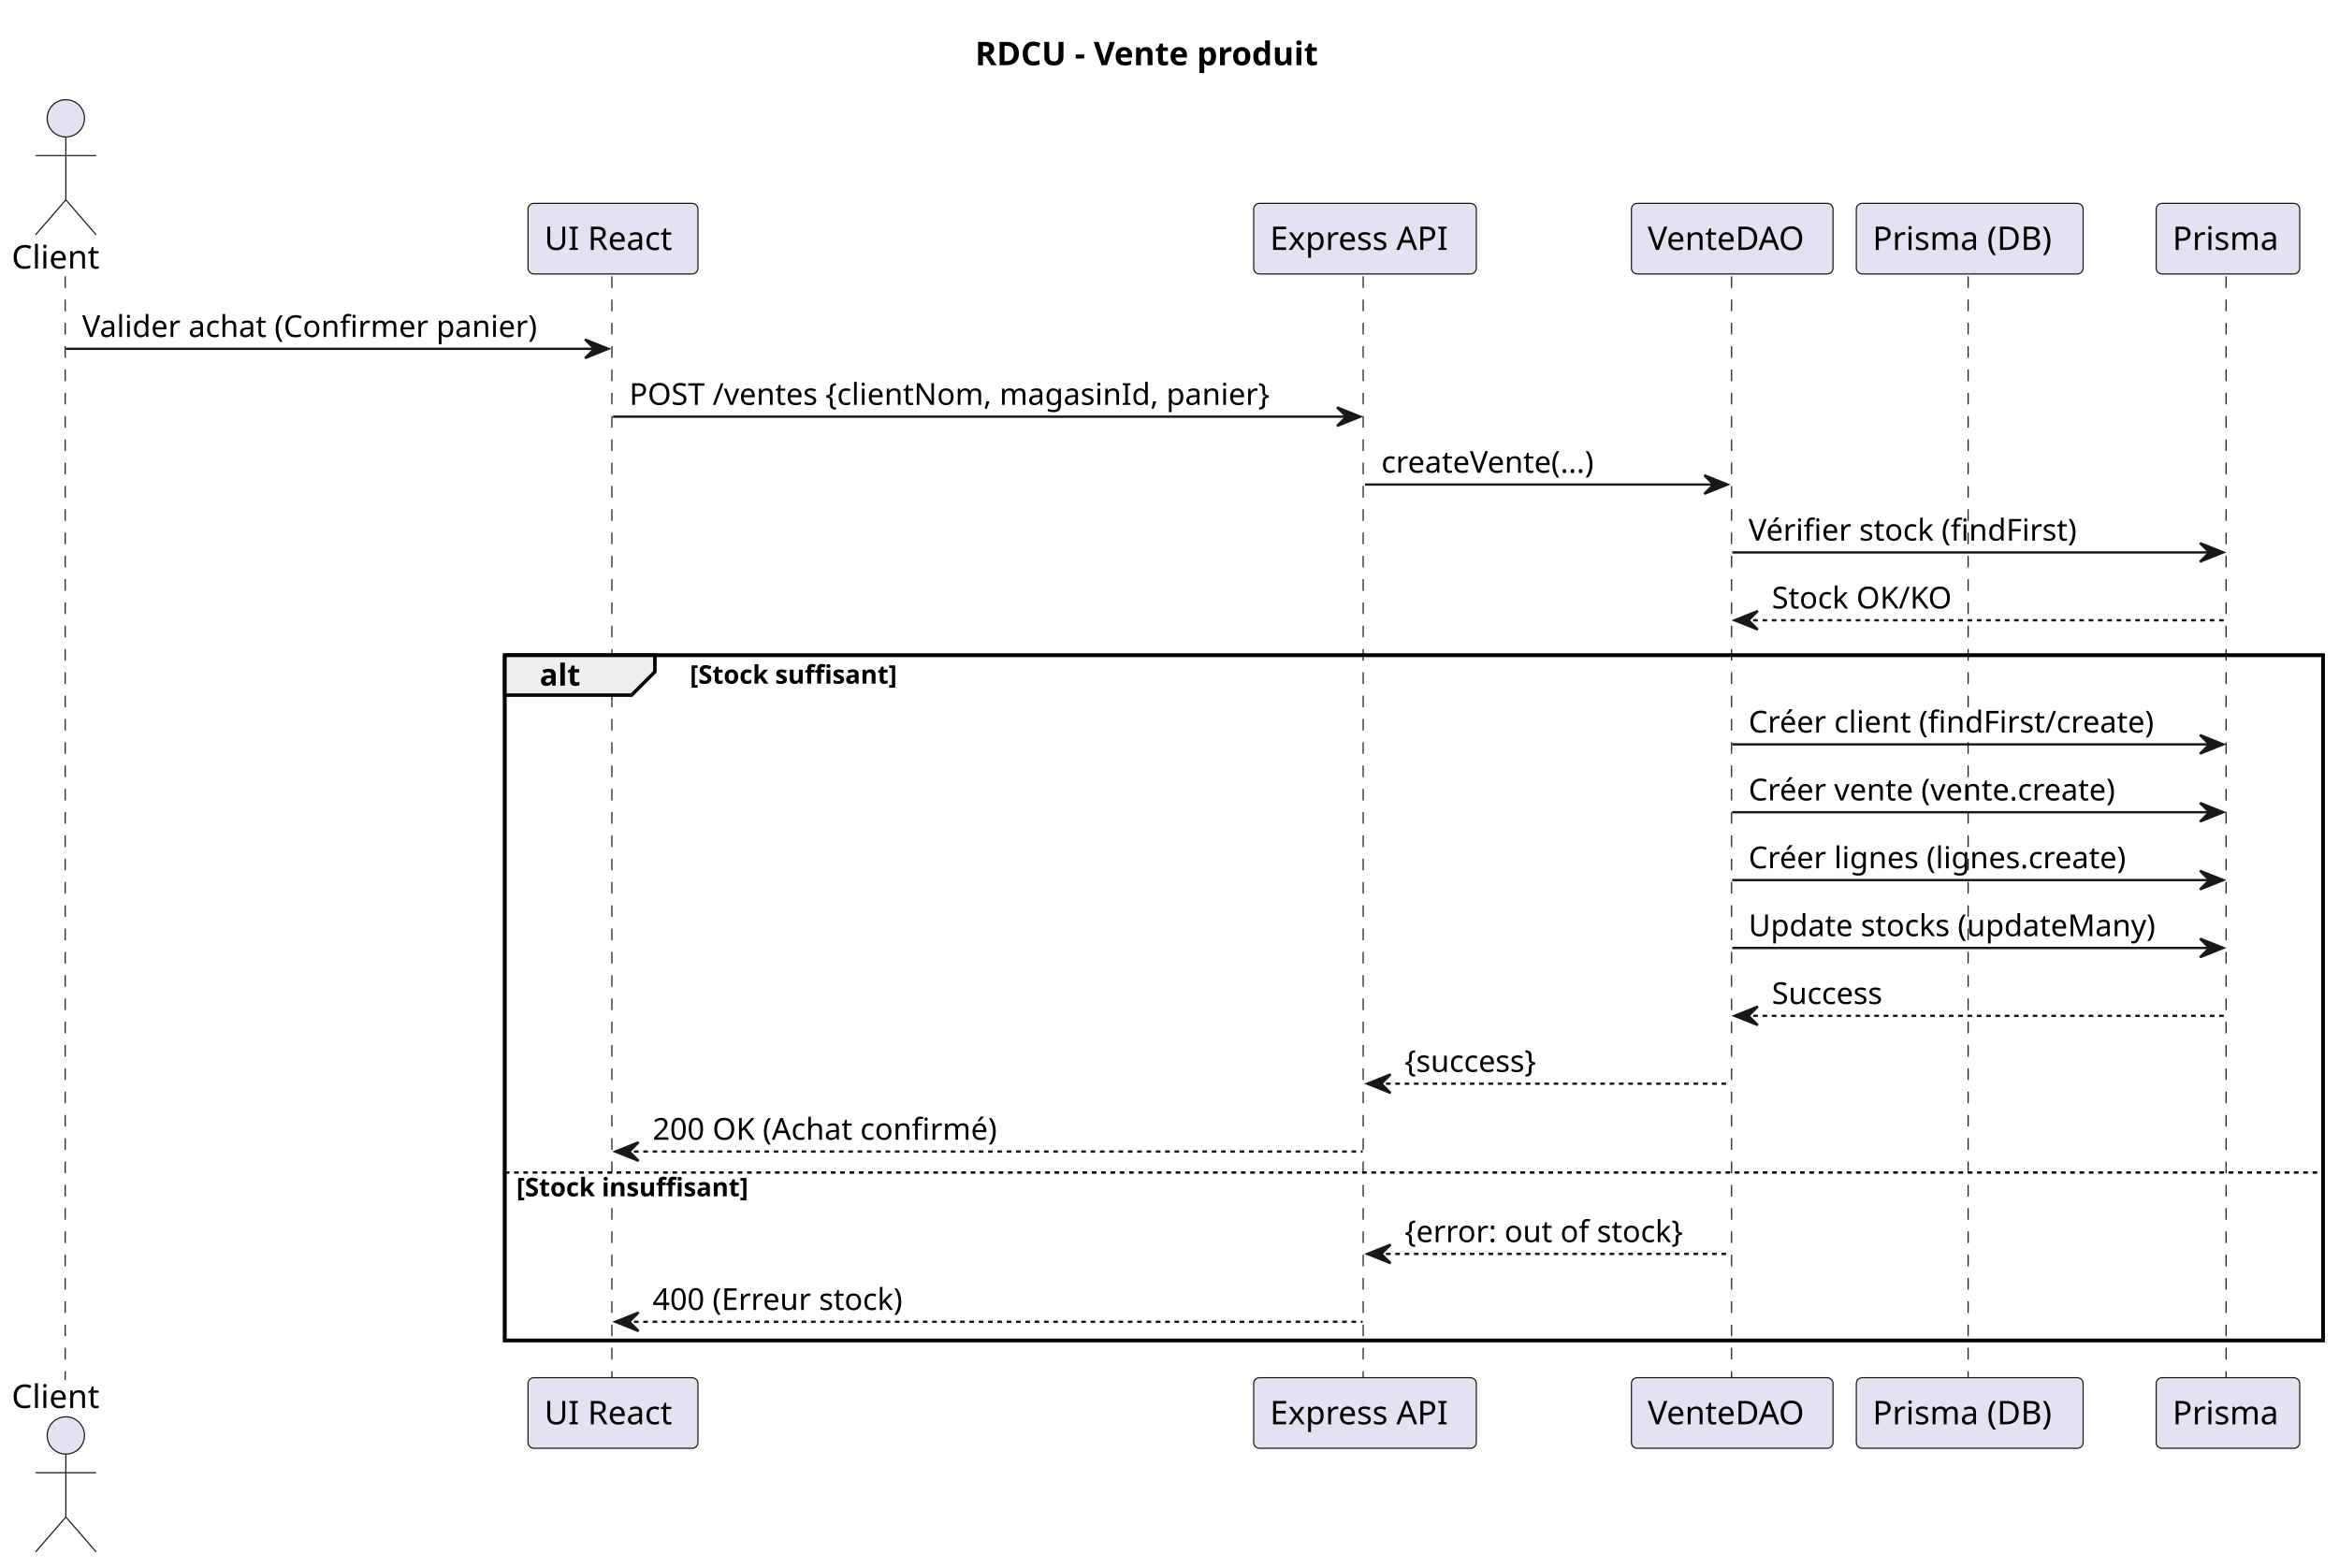
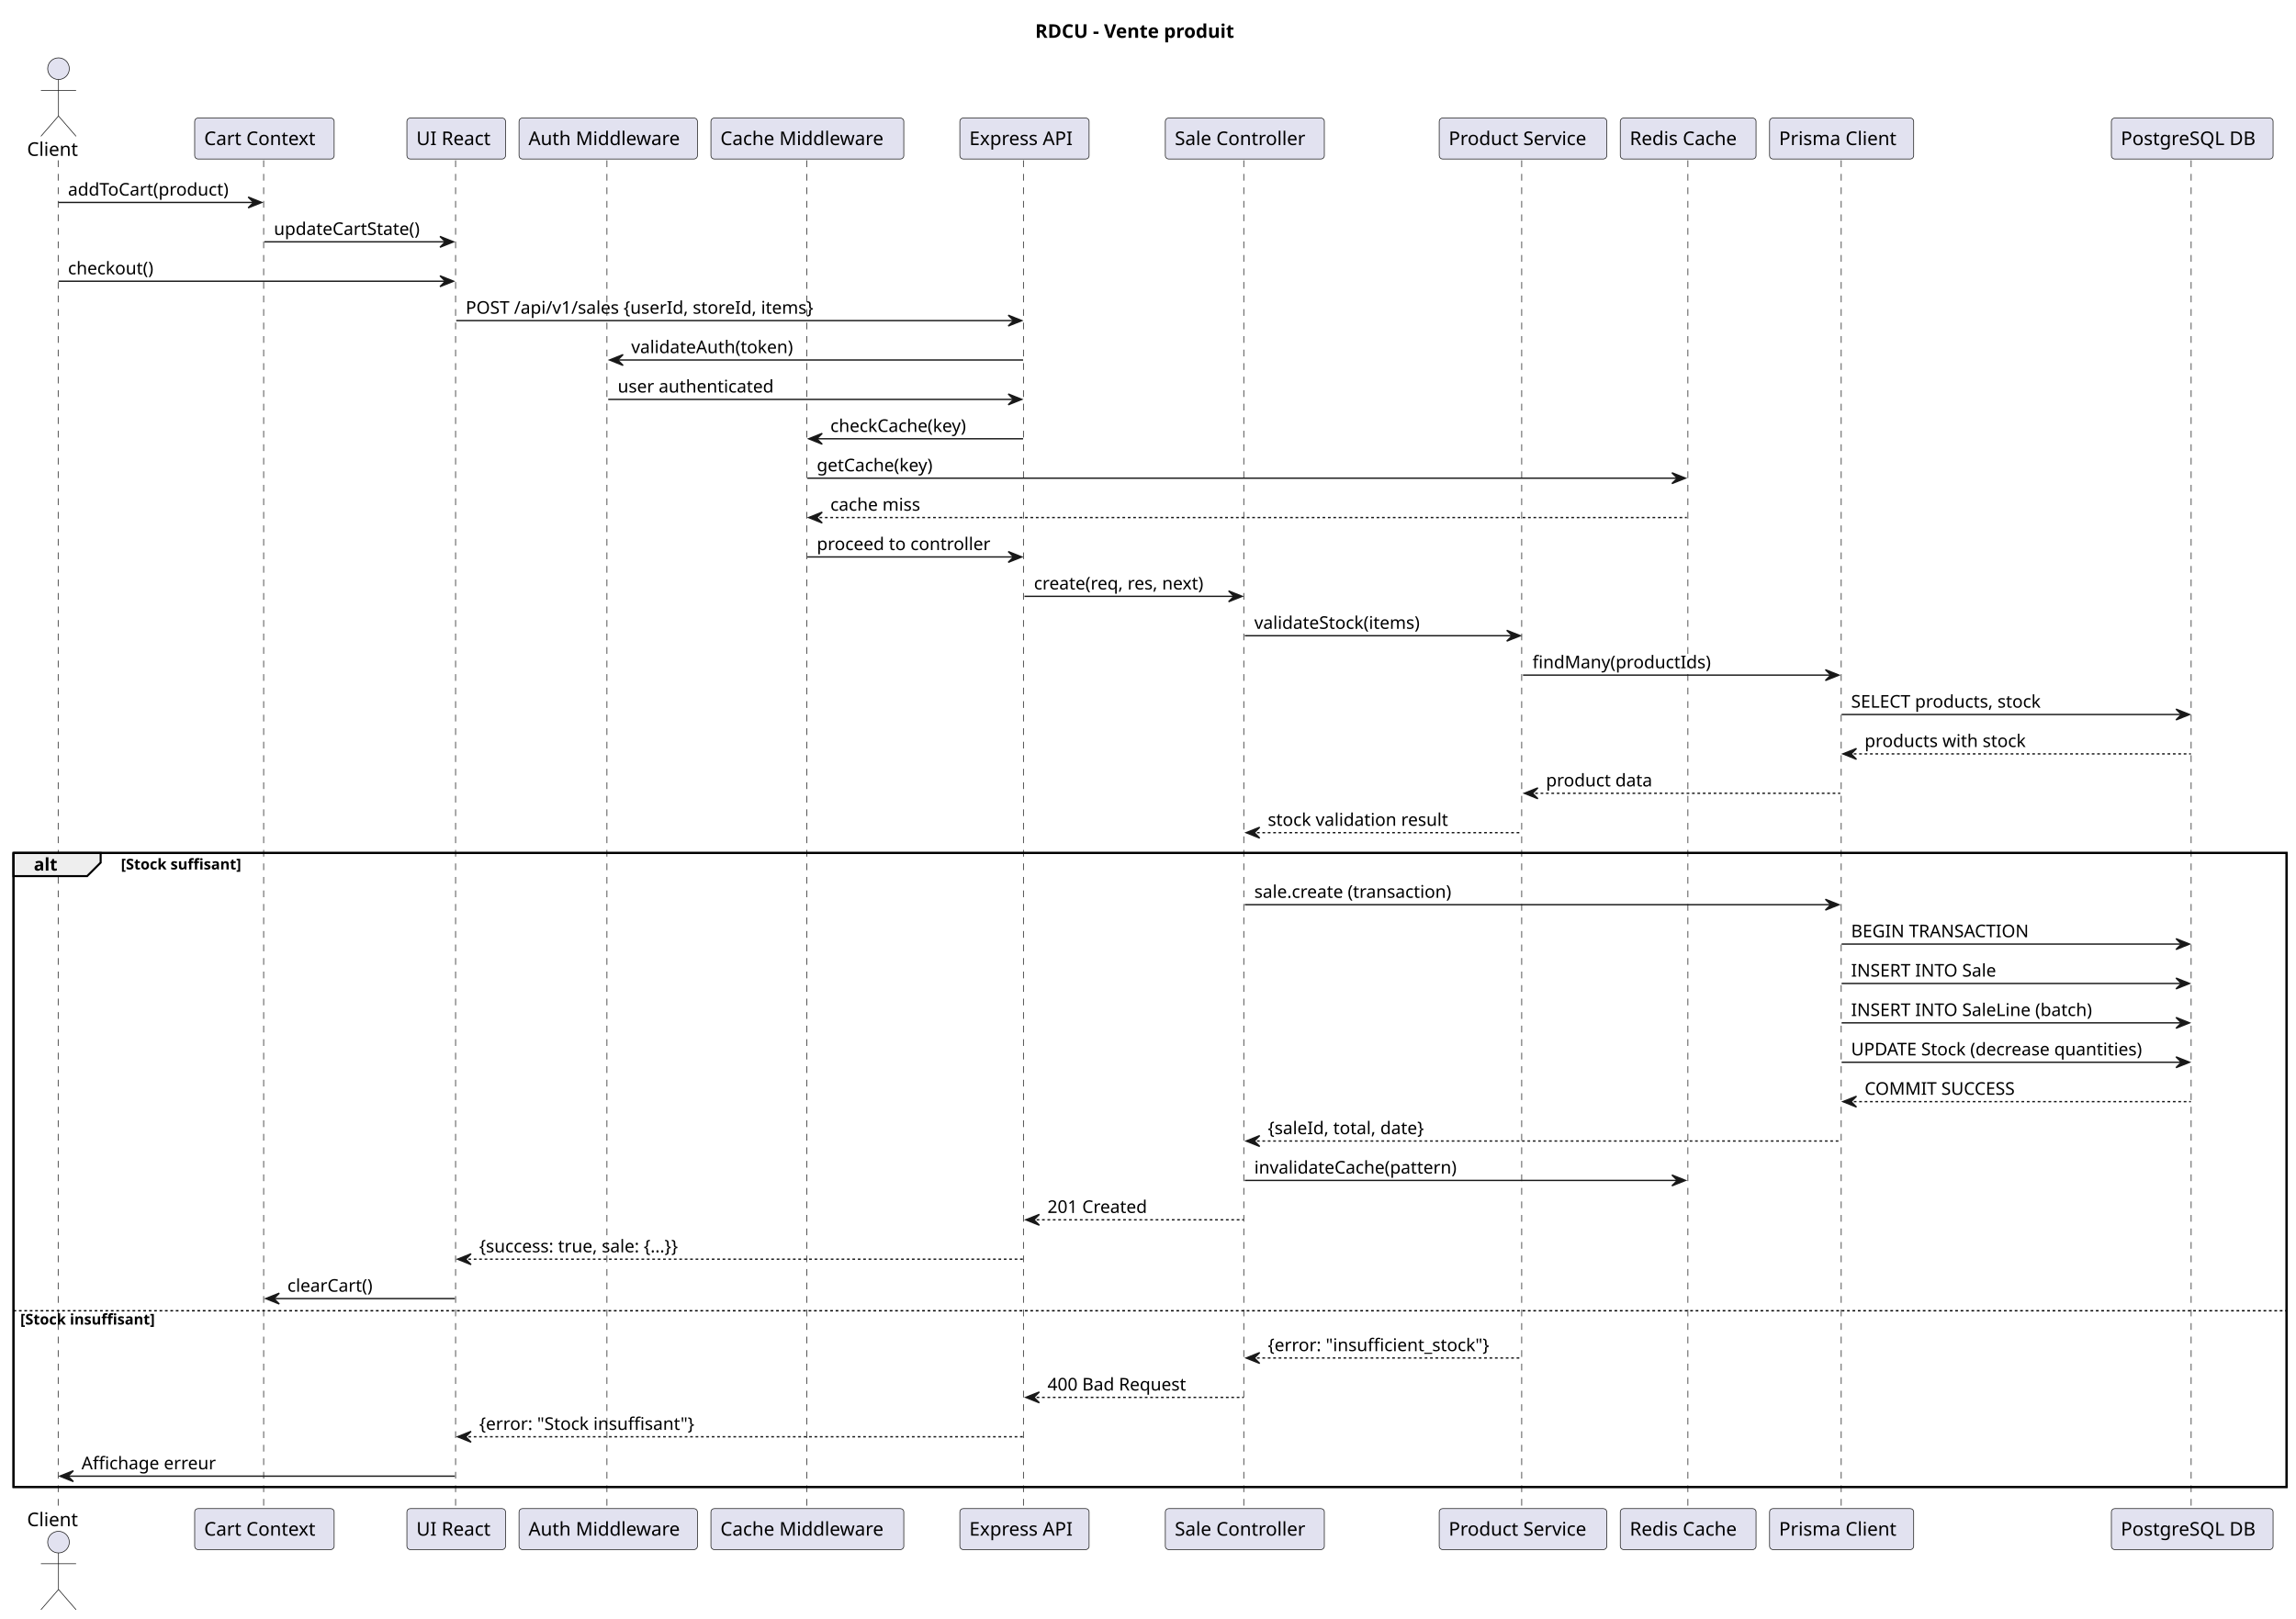
- <svg xmlns="http://www.w3.org/2000/svg" contentStyleType="text/css" data-diagram-type="SEQUENCE" height="673px" preserveAspectRatio="none" style="width:1004px;height:673px;background:#FFFFFF;" version="1.1" viewBox="0 0 1004 673" width="1004px" zoomAndPan="magnify">
+ <svg xmlns="http://www.w3.org/2000/svg" contentStyleType="text/css" data-diagram-type="SEQUENCE" height="1197px" preserveAspectRatio="none" style="width:1698px;height:1197px;background:#FFFFFF;" version="1.1" viewBox="0 0 1698 1197" width="1698px" zoomAndPan="magnify">
  <defs />
  <g>
-     <text fill="#000000" font-family="sans-serif" font-size="14" font-weight="bold" lengthAdjust="spacing" textLength="168.984" x="418.575" y="27.995">RDCU - Vente produit</text>
-     <rect fill="none" height="294.133" style="stroke:#000000;stroke-width:1.5;" width="780.479" x="216.655" y="281.258" />
-     <g>
-       <rect fill="#000000" fill-opacity="0" height="473.797" width="8" x="24.265" y="118.594" />
-       <line style="stroke:#181818;stroke-width:0.5;stroke-dasharray:5.0,5.0;" x1="28" x2="28" y1="118.594" y2="592.391" />
-     </g>
-     <g>
-       <rect fill="#000000" fill-opacity="0" height="473.797" width="8" x="259.122" y="118.594" />
-       <line style="stroke:#181818;stroke-width:0.5;stroke-dasharray:5.0,5.0;" x1="262.655" x2="262.655" y1="118.594" y2="592.391" />
-     </g>
-     <g>
-       <rect fill="#000000" fill-opacity="0" height="473.797" width="8" x="581.918" y="118.594" />
-       <line style="stroke:#181818;stroke-width:0.5;stroke-dasharray:5.0,5.0;" x1="585.132" x2="585.132" y1="118.594" y2="592.391" />
-     </g>
-     <g>
-       <rect fill="#000000" fill-opacity="0" height="473.797" width="8" x="739.543" y="118.594" />
-       <line style="stroke:#181818;stroke-width:0.5;stroke-dasharray:5.0,5.0;" x1="743.271" x2="743.271" y1="118.594" y2="592.391" />
-     </g>
-     <g>
-       <rect fill="#000000" fill-opacity="0" height="473.797" width="8" x="841.493" y="118.594" />
-       <line style="stroke:#181818;stroke-width:0.5;stroke-dasharray:5.0,5.0;" x1="844.814" x2="844.814" y1="118.594" y2="592.391" />
-     </g>
-     <g>
-       <rect fill="#000000" fill-opacity="0" height="473.797" width="8" x="952.335" y="118.594" />
-       <line style="stroke:#181818;stroke-width:0.5;stroke-dasharray:5.0,5.0;" x1="955.536" x2="955.536" y1="118.594" y2="592.391" />
+     <text fill="#000000" font-family="sans-serif" font-size="14" font-weight="bold" lengthAdjust="spacing" textLength="168.984" x="765.534" y="27.995">RDCU - Vente produit</text>
+     <rect fill="none" height="468.93" style="stroke:#000000;stroke-width:1.5;" width="1681.053" x="10" y="630.852" />
+     <g>
+       <rect fill="#000000" fill-opacity="0" height="998.188" width="8" x="39.265" y="118.594" />
+       <line style="stroke:#181818;stroke-width:0.5;stroke-dasharray:5.0,5.0;" x1="43" x2="43" y1="118.594" y2="1116.781" />
+     </g>
+     <g>
+       <rect fill="#000000" fill-opacity="0" height="998.188" width="8" x="191.545" y="118.594" />
+       <line style="stroke:#181818;stroke-width:0.5;stroke-dasharray:5.0,5.0;" x1="194.975" x2="194.975" y1="118.594" y2="1116.781" />
+     </g>
+     <g>
+       <rect fill="#000000" fill-opacity="0" height="998.188" width="8" x="333.389" y="118.594" />
+       <line style="stroke:#181818;stroke-width:0.5;stroke-dasharray:5.0,5.0;" x1="336.923" x2="336.923" y1="118.594" y2="1116.781" />
+     </g>
+     <g>
+       <rect fill="#000000" fill-opacity="0" height="998.188" width="8" x="445.809" y="118.594" />
+       <line style="stroke:#181818;stroke-width:0.5;stroke-dasharray:5.0,5.0;" x1="448.856" x2="448.856" y1="118.594" y2="1116.781" />
+     </g>
+     <g>
+       <rect fill="#000000" fill-opacity="0" height="998.188" width="8" x="593.078" y="118.594" />
+       <line style="stroke:#181818;stroke-width:0.5;stroke-dasharray:5.0,5.0;" x1="596.762" x2="596.762" y1="118.594" y2="1116.781" />
+     </g>
+     <g>
+       <rect fill="#000000" fill-opacity="0" height="998.188" width="8" x="753.641" y="118.594" />
+       <line style="stroke:#181818;stroke-width:0.5;stroke-dasharray:5.0,5.0;" x1="756.855" x2="756.855" y1="118.594" y2="1116.781" />
+     </g>
+     <g>
+       <rect fill="#000000" fill-opacity="0" height="998.188" width="8" x="916.604" y="118.594" />
+       <line style="stroke:#181818;stroke-width:0.5;stroke-dasharray:5.0,5.0;" x1="919.808" x2="919.808" y1="118.594" y2="1116.781" />
+     </g>
+     <g>
+       <rect fill="#000000" fill-opacity="0" height="998.188" width="8" x="1122.325" y="118.594" />
+       <line style="stroke:#181818;stroke-width:0.5;stroke-dasharray:5.0,5.0;" x1="1125.374" x2="1125.374" y1="118.594" y2="1116.781" />
+     </g>
+     <g>
+       <rect fill="#000000" fill-opacity="0" height="998.188" width="8" x="1244.475" y="118.594" />
+       <line style="stroke:#181818;stroke-width:0.5;stroke-dasharray:5.0,5.0;" x1="1248.275" x2="1248.275" y1="118.594" y2="1116.781" />
+     </g>
+     <g>
+       <rect fill="#000000" fill-opacity="0" height="998.188" width="8" x="1357.964" y="118.594" />
+       <line style="stroke:#181818;stroke-width:0.5;stroke-dasharray:5.0,5.0;" x1="1361.675" x2="1361.675" y1="118.594" y2="1116.781" />
+     </g>
+     <g>
+       <rect fill="#000000" fill-opacity="0" height="998.188" width="8" x="1617.259" y="118.594" />
+       <line style="stroke:#181818;stroke-width:0.5;stroke-dasharray:5.0,5.0;" x1="1620.465" x2="1620.465" y1="118.594" y2="1116.781" />
    </g>
    <g class="participant participant-head" data-participant="Client">
-       <text fill="#000000" font-family="sans-serif" font-size="14" lengthAdjust="spacing" textLength="40.53" x="5" y="115.292">Client</text>
-       <ellipse cx="28.265" cy="50.797" fill="#E2E2F0" rx="8" ry="8" style="stroke:#181818;stroke-width:0.5;" />
-       <path d="M28.265,58.797 L28.265,85.797 M15.265,66.797 L41.265,66.797 M28.265,85.797 L15.265,100.797 M28.265,85.797 L41.265,100.797" fill="none" style="stroke:#181818;stroke-width:0.5;" />
+       <text fill="#000000" font-family="sans-serif" font-size="14" lengthAdjust="spacing" textLength="40.53" x="20" y="115.292">Client</text>
+       <ellipse cx="43.265" cy="50.797" fill="#E2E2F0" rx="8" ry="8" style="stroke:#181818;stroke-width:0.5;" />
+       <path d="M43.265,58.797 L43.265,85.797 M30.265,66.797 L56.265,66.797 M43.265,85.797 L30.265,100.797 M43.265,85.797 L56.265,100.797" fill="none" style="stroke:#181818;stroke-width:0.5;" />
    </g>
    <g class="participant participant-tail" data-participant="Client">
-       <text fill="#000000" font-family="sans-serif" font-size="14" lengthAdjust="spacing" textLength="40.53" x="5" y="604.386">Client</text>
-       <ellipse cx="28.265" cy="616.188" fill="#E2E2F0" rx="8" ry="8" style="stroke:#181818;stroke-width:0.5;" />
-       <path d="M28.265,624.188 L28.265,651.188 M15.265,632.188 L41.265,632.188 M28.265,651.188 L15.265,666.188 M28.265,651.188 L41.265,666.188" fill="none" style="stroke:#181818;stroke-width:0.5;" />
+       <text fill="#000000" font-family="sans-serif" font-size="14" lengthAdjust="spacing" textLength="40.53" x="20" y="1128.776">Client</text>
+       <ellipse cx="43.265" cy="1140.578" fill="#E2E2F0" rx="8" ry="8" style="stroke:#181818;stroke-width:0.5;" />
+       <path d="M43.265,1148.578 L43.265,1175.578 M30.265,1156.578 L56.265,1156.578 M43.265,1175.578 L30.265,1190.578 M43.265,1175.578 L56.265,1190.578" fill="none" style="stroke:#181818;stroke-width:0.5;" />
+     </g>
+     <g class="participant participant-head" data-participant="CartCtx">
+       <rect fill="#E2E2F0" height="30.297" rx="2.5" ry="2.5" style="stroke:#181818;stroke-width:0.5;" width="103.141" x="143.975" y="87.297" />
+       <text fill="#000000" font-family="sans-serif" font-size="14" lengthAdjust="spacing" textLength="89.141" x="150.975" y="107.292">Cart Context</text>
+     </g>
+     <g class="participant participant-tail" data-participant="CartCtx">
+       <rect fill="#E2E2F0" height="30.297" rx="2.5" ry="2.5" style="stroke:#181818;stroke-width:0.5;" width="103.141" x="143.975" y="1115.781" />
+       <text fill="#000000" font-family="sans-serif" font-size="14" lengthAdjust="spacing" textLength="89.141" x="150.975" y="1135.776">Cart Context</text>
    </g>
    <g class="participant participant-head" data-participant="Frontend">
-       <rect fill="#E2E2F0" height="30.297" rx="2.5" ry="2.5" style="stroke:#181818;stroke-width:0.5;" width="72.933" x="226.655" y="87.297" />
-       <text fill="#000000" font-family="sans-serif" font-size="14" lengthAdjust="spacing" textLength="58.933" x="233.655" y="107.292">UI React</text>
+       <rect fill="#E2E2F0" height="30.297" rx="2.5" ry="2.5" style="stroke:#181818;stroke-width:0.5;" width="72.933" x="300.923" y="87.297" />
+       <text fill="#000000" font-family="sans-serif" font-size="14" lengthAdjust="spacing" textLength="58.933" x="307.923" y="107.292">UI React</text>
    </g>
    <g class="participant participant-tail" data-participant="Frontend">
-       <rect fill="#E2E2F0" height="30.297" rx="2.5" ry="2.5" style="stroke:#181818;stroke-width:0.5;" width="72.933" x="226.655" y="591.391" />
-       <text fill="#000000" font-family="sans-serif" font-size="14" lengthAdjust="spacing" textLength="58.933" x="233.655" y="611.386">UI React</text>
+       <rect fill="#E2E2F0" height="30.297" rx="2.5" ry="2.5" style="stroke:#181818;stroke-width:0.5;" width="72.933" x="300.923" y="1115.781" />
+       <text fill="#000000" font-family="sans-serif" font-size="14" lengthAdjust="spacing" textLength="58.933" x="307.923" y="1135.776">UI React</text>
+     </g>
+     <g class="participant participant-head" data-participant="Auth">
+       <rect fill="#E2E2F0" height="30.297" rx="2.5" ry="2.5" style="stroke:#181818;stroke-width:0.5;" width="131.906" x="383.856" y="87.297" />
+       <text fill="#000000" font-family="sans-serif" font-size="14" lengthAdjust="spacing" textLength="117.906" x="390.856" y="107.292">Auth Middleware</text>
+     </g>
+     <g class="participant participant-tail" data-participant="Auth">
+       <rect fill="#E2E2F0" height="30.297" rx="2.5" ry="2.5" style="stroke:#181818;stroke-width:0.5;" width="131.906" x="383.856" y="1115.781" />
+       <text fill="#000000" font-family="sans-serif" font-size="14" lengthAdjust="spacing" textLength="117.906" x="390.856" y="1135.776">Auth Middleware</text>
+     </g>
+     <g class="participant participant-head" data-participant="Cache">
+       <rect fill="#E2E2F0" height="30.297" rx="2.5" ry="2.5" style="stroke:#181818;stroke-width:0.5;" width="142.632" x="525.762" y="87.297" />
+       <text fill="#000000" font-family="sans-serif" font-size="14" lengthAdjust="spacing" textLength="128.632" x="532.762" y="107.292">Cache Middleware</text>
+     </g>
+     <g class="participant participant-tail" data-participant="Cache">
+       <rect fill="#E2E2F0" height="30.297" rx="2.5" ry="2.5" style="stroke:#181818;stroke-width:0.5;" width="142.632" x="525.762" y="1115.781" />
+       <text fill="#000000" font-family="sans-serif" font-size="14" lengthAdjust="spacing" textLength="128.632" x="532.762" y="1135.776">Cache Middleware</text>
    </g>
    <g class="participant participant-head" data-participant="Backend">
-       <rect fill="#E2E2F0" height="30.297" rx="2.5" ry="2.5" style="stroke:#181818;stroke-width:0.5;" width="95.573" x="538.132" y="87.297" />
-       <text fill="#000000" font-family="sans-serif" font-size="14" lengthAdjust="spacing" textLength="81.573" x="545.132" y="107.292">Express API</text>
+       <rect fill="#E2E2F0" height="30.297" rx="2.5" ry="2.5" style="stroke:#181818;stroke-width:0.5;" width="95.573" x="709.855" y="87.297" />
+       <text fill="#000000" font-family="sans-serif" font-size="14" lengthAdjust="spacing" textLength="81.573" x="716.855" y="107.292">Express API</text>
    </g>
    <g class="participant participant-tail" data-participant="Backend">
-       <rect fill="#E2E2F0" height="30.297" rx="2.5" ry="2.5" style="stroke:#181818;stroke-width:0.5;" width="95.573" x="538.132" y="591.391" />
-       <text fill="#000000" font-family="sans-serif" font-size="14" lengthAdjust="spacing" textLength="81.573" x="545.132" y="611.386">Express API</text>
-     </g>
-     <g class="participant participant-head" data-participant="VenteDAO">
-       <rect fill="#E2E2F0" height="30.297" rx="2.5" ry="2.5" style="stroke:#181818;stroke-width:0.5;" width="86.543" x="700.271" y="87.297" />
-       <text fill="#000000" font-family="sans-serif" font-size="14" lengthAdjust="spacing" textLength="72.543" x="707.271" y="107.292">VenteDAO</text>
-     </g>
-     <g class="participant participant-tail" data-participant="VenteDAO">
-       <rect fill="#E2E2F0" height="30.297" rx="2.5" ry="2.5" style="stroke:#181818;stroke-width:0.5;" width="86.543" x="700.271" y="591.391" />
-       <text fill="#000000" font-family="sans-serif" font-size="14" lengthAdjust="spacing" textLength="72.543" x="707.271" y="611.386">VenteDAO</text>
-     </g>
-     <g class="participant participant-head" data-participant="Prisma (DB)">
-       <rect fill="#E2E2F0" height="30.297" rx="2.5" ry="2.5" style="stroke:#181818;stroke-width:0.5;" width="97.357" x="796.814" y="87.297" />
-       <text fill="#000000" font-family="sans-serif" font-size="14" lengthAdjust="spacing" textLength="83.357" x="803.814" y="107.292">Prisma (DB)</text>
-     </g>
-     <g class="participant participant-tail" data-participant="Prisma (DB)">
-       <rect fill="#E2E2F0" height="30.297" rx="2.5" ry="2.5" style="stroke:#181818;stroke-width:0.5;" width="97.357" x="796.814" y="591.391" />
-       <text fill="#000000" font-family="sans-serif" font-size="14" lengthAdjust="spacing" textLength="83.357" x="803.814" y="611.386">Prisma (DB)</text>
+       <rect fill="#E2E2F0" height="30.297" rx="2.5" ry="2.5" style="stroke:#181818;stroke-width:0.5;" width="95.573" x="709.855" y="1115.781" />
+       <text fill="#000000" font-family="sans-serif" font-size="14" lengthAdjust="spacing" textLength="81.573" x="716.855" y="1135.776">Express API</text>
+     </g>
+     <g class="participant participant-head" data-participant="Controller">
+       <rect fill="#E2E2F0" height="30.297" rx="2.5" ry="2.5" style="stroke:#181818;stroke-width:0.5;" width="117.592" x="861.808" y="87.297" />
+       <text fill="#000000" font-family="sans-serif" font-size="14" lengthAdjust="spacing" textLength="103.592" x="868.808" y="107.292">Sale Controller</text>
+     </g>
+     <g class="participant participant-tail" data-participant="Controller">
+       <rect fill="#E2E2F0" height="30.297" rx="2.5" ry="2.5" style="stroke:#181818;stroke-width:0.5;" width="117.592" x="861.808" y="1115.781" />
+       <text fill="#000000" font-family="sans-serif" font-size="14" lengthAdjust="spacing" textLength="103.592" x="868.808" y="1135.776">Sale Controller</text>
+     </g>
+     <g class="participant participant-head" data-participant="ProductSvc">
+       <rect fill="#E2E2F0" height="30.297" rx="2.5" ry="2.5" style="stroke:#181818;stroke-width:0.5;" width="123.901" x="1064.374" y="87.297" />
+       <text fill="#000000" font-family="sans-serif" font-size="14" lengthAdjust="spacing" textLength="109.901" x="1071.374" y="107.292">Product Service</text>
+     </g>
+     <g class="participant participant-tail" data-participant="ProductSvc">
+       <rect fill="#E2E2F0" height="30.297" rx="2.5" ry="2.5" style="stroke:#181818;stroke-width:0.5;" width="123.901" x="1064.374" y="1115.781" />
+       <text fill="#000000" font-family="sans-serif" font-size="14" lengthAdjust="spacing" textLength="109.901" x="1071.374" y="1135.776">Product Service</text>
+     </g>
+     <g class="participant participant-head" data-participant="Redis">
+       <rect fill="#E2E2F0" height="30.297" rx="2.5" ry="2.5" style="stroke:#181818;stroke-width:0.5;" width="100.399" x="1198.275" y="87.297" />
+       <text fill="#000000" font-family="sans-serif" font-size="14" lengthAdjust="spacing" textLength="86.399" x="1205.275" y="107.292">Redis Cache</text>
+     </g>
+     <g class="participant participant-tail" data-participant="Redis">
+       <rect fill="#E2E2F0" height="30.297" rx="2.5" ry="2.5" style="stroke:#181818;stroke-width:0.5;" width="100.399" x="1198.275" y="1115.781" />
+       <text fill="#000000" font-family="sans-serif" font-size="14" lengthAdjust="spacing" textLength="86.399" x="1205.275" y="1135.776">Redis Cache</text>
    </g>
    <g class="participant participant-head" data-participant="Prisma">
-       <rect fill="#E2E2F0" height="30.297" rx="2.5" ry="2.5" style="stroke:#181818;stroke-width:0.5;" width="61.599" x="925.536" y="87.297" />
-       <text fill="#000000" font-family="sans-serif" font-size="14" lengthAdjust="spacing" textLength="47.599" x="932.536" y="107.292">Prisma</text>
+       <rect fill="#E2E2F0" height="30.297" rx="2.5" ry="2.5" style="stroke:#181818;stroke-width:0.5;" width="106.579" x="1308.675" y="87.297" />
+       <text fill="#000000" font-family="sans-serif" font-size="14" lengthAdjust="spacing" textLength="92.579" x="1315.675" y="107.292">Prisma Client</text>
    </g>
    <g class="participant participant-tail" data-participant="Prisma">
-       <rect fill="#E2E2F0" height="30.297" rx="2.5" ry="2.5" style="stroke:#181818;stroke-width:0.5;" width="61.599" x="925.536" y="591.391" />
-       <text fill="#000000" font-family="sans-serif" font-size="14" lengthAdjust="spacing" textLength="47.599" x="932.536" y="611.386">Prisma</text>
+       <rect fill="#E2E2F0" height="30.297" rx="2.5" ry="2.5" style="stroke:#181818;stroke-width:0.5;" width="106.579" x="1308.675" y="1115.781" />
+       <text fill="#000000" font-family="sans-serif" font-size="14" lengthAdjust="spacing" textLength="92.579" x="1315.675" y="1135.776">Prisma Client</text>
+     </g>
+     <g class="participant participant-head" data-participant="DB">
+       <rect fill="#E2E2F0" height="30.297" rx="2.5" ry="2.5" style="stroke:#181818;stroke-width:0.5;" width="119.588" x="1561.465" y="87.297" />
+       <text fill="#000000" font-family="sans-serif" font-size="14" lengthAdjust="spacing" textLength="105.588" x="1568.465" y="107.292">PostgreSQL DB</text>
+     </g>
+     <g class="participant participant-tail" data-participant="DB">
+       <rect fill="#E2E2F0" height="30.297" rx="2.5" ry="2.5" style="stroke:#181818;stroke-width:0.5;" width="119.588" x="1561.465" y="1115.781" />
+       <text fill="#000000" font-family="sans-serif" font-size="14" lengthAdjust="spacing" textLength="105.588" x="1568.465" y="1135.776">PostgreSQL DB</text>
+     </g>
+     <g class="message" data-participant-1="Client" data-participant-2="CartCtx">
+       <polygon fill="#181818" points="183.545,145.727,193.545,149.727,183.545,153.727,187.545,149.727" style="stroke:#181818;stroke-width:1;" />
+       <line style="stroke:#181818;stroke-width:1;" x1="43.265" x2="189.545" y1="149.727" y2="149.727" />
+       <text fill="#000000" font-family="sans-serif" font-size="13" lengthAdjust="spacing" textLength="128.28" x="50.265" y="144.661">addToCart(product)</text>
+     </g>
+     <g class="message" data-participant-1="CartCtx" data-participant-2="Frontend">
+       <polygon fill="#181818" points="325.389,174.859,335.389,178.859,325.389,182.859,329.389,178.859" style="stroke:#181818;stroke-width:1;" />
+       <line style="stroke:#181818;stroke-width:1;" x1="195.545" x2="331.389" y1="178.859" y2="178.859" />
+       <text fill="#000000" font-family="sans-serif" font-size="13" lengthAdjust="spacing" textLength="117.844" x="202.545" y="173.793">updateCartState()</text>
    </g>
    <g class="message" data-participant-1="Client" data-participant-2="Frontend">
-       <polygon fill="#181818" points="251.122,145.727,261.122,149.727,251.122,153.727,255.122,149.727" style="stroke:#181818;stroke-width:1;" />
-       <line style="stroke:#181818;stroke-width:1;" x1="28.265" x2="257.122" y1="149.727" y2="149.727" />
-       <text fill="#000000" font-family="sans-serif" font-size="13" lengthAdjust="spacing" textLength="210.856" x="35.265" y="144.661">Valider achat (Confirmer panier)</text>
+       <polygon fill="#181818" points="325.389,203.992,335.389,207.992,325.389,211.992,329.389,207.992" style="stroke:#181818;stroke-width:1;" />
+       <line style="stroke:#181818;stroke-width:1;" x1="43.265" x2="331.389" y1="207.992" y2="207.992" />
+       <text fill="#000000" font-family="sans-serif" font-size="13" lengthAdjust="spacing" textLength="69.494" x="50.265" y="202.926">checkout()</text>
    </g>
    <g class="message" data-participant-1="Frontend" data-participant-2="Backend">
-       <polygon fill="#181818" points="573.918,174.859,583.918,178.859,573.918,182.859,577.918,178.859" style="stroke:#181818;stroke-width:1;" />
-       <line style="stroke:#181818;stroke-width:1;" x1="263.122" x2="579.918" y1="178.859" y2="178.859" />
-       <text fill="#000000" font-family="sans-serif" font-size="13" lengthAdjust="spacing" textLength="298.797" x="270.122" y="173.793">POST /ventes {clientNom, magasinId, panier}</text>
-     </g>
-     <g class="message" data-participant-1="Backend" data-participant-2="VenteDAO">
-       <polygon fill="#181818" points="731.543,203.992,741.543,207.992,731.543,211.992,735.543,207.992" style="stroke:#181818;stroke-width:1;" />
-       <line style="stroke:#181818;stroke-width:1;" x1="585.918" x2="737.543" y1="207.992" y2="207.992" />
-       <text fill="#000000" font-family="sans-serif" font-size="13" lengthAdjust="spacing" textLength="102.318" x="592.918" y="202.926">createVente(...)</text>
-     </g>
-     <g class="message" data-participant-1="VenteDAO" data-participant-2="Prisma">
-       <polygon fill="#181818" points="944.335,233.125,954.335,237.125,944.335,241.125,948.335,237.125" style="stroke:#181818;stroke-width:1;" />
-       <line style="stroke:#181818;stroke-width:1;" x1="743.543" x2="950.335" y1="237.125" y2="237.125" />
-       <text fill="#000000" font-family="sans-serif" font-size="13" lengthAdjust="spacing" textLength="153.27" x="750.543" y="232.059">Vérifier stock (findFirst)</text>
-     </g>
-     <g class="message" data-participant-1="Prisma" data-participant-2="VenteDAO">
-       <polygon fill="#181818" points="754.543,262.258,744.543,266.258,754.543,270.258,750.543,266.258" style="stroke:#181818;stroke-width:1;" />
-       <line style="stroke:#181818;stroke-width:1;stroke-dasharray:2.0,2.0;" x1="748.543" x2="955.335" y1="266.258" y2="266.258" />
-       <text fill="#000000" font-family="sans-serif" font-size="13" lengthAdjust="spacing" textLength="82.005" x="760.543" y="261.192">Stock OK/KO</text>
-     </g>
-     <path d="M216.655,281.258 L281.098,281.258 L281.098,288.391 L271.098,298.391 L216.655,298.391 L216.655,281.258" fill="#EEEEEE" style="stroke:#000000;stroke-width:1.5;" />
-     <rect fill="none" height="294.133" style="stroke:#000000;stroke-width:1.5;" width="780.479" x="216.655" y="281.258" />
-     <text fill="#000000" font-family="sans-serif" font-size="13" font-weight="bold" lengthAdjust="spacing" textLength="19.443" x="231.655" y="294.325">alt</text>
-     <text fill="#000000" font-family="sans-serif" font-size="11" font-weight="bold" lengthAdjust="spacing" textLength="103.238" x="296.098" y="293.468">[Stock suffisant]</text>
-     <g class="message" data-participant-1="VenteDAO" data-participant-2="Prisma">
-       <polygon fill="#181818" points="944.335,315.523,954.335,319.523,944.335,323.523,948.335,319.523" style="stroke:#181818;stroke-width:1;" />
-       <line style="stroke:#181818;stroke-width:1;" x1="743.543" x2="950.335" y1="319.523" y2="319.523" />
-       <text fill="#000000" font-family="sans-serif" font-size="13" lengthAdjust="spacing" textLength="188.792" x="750.543" y="314.457">Créer client (findFirst/create)</text>
-     </g>
-     <g class="message" data-participant-1="VenteDAO" data-participant-2="Prisma">
-       <polygon fill="#181818" points="944.335,344.656,954.335,348.656,944.335,352.656,948.335,348.656" style="stroke:#181818;stroke-width:1;" />
-       <line style="stroke:#181818;stroke-width:1;" x1="743.543" x2="950.335" y1="348.656" y2="348.656" />
-       <text fill="#000000" font-family="sans-serif" font-size="13" lengthAdjust="spacing" textLength="173.907" x="750.543" y="343.59">Créer vente (vente.create)</text>
-     </g>
-     <g class="message" data-participant-1="VenteDAO" data-participant-2="Prisma">
-       <polygon fill="#181818" points="944.335,373.789,954.335,377.789,944.335,381.789,948.335,377.789" style="stroke:#181818;stroke-width:1;" />
-       <line style="stroke:#181818;stroke-width:1;" x1="743.543" x2="950.335" y1="377.789" y2="377.789" />
-       <text fill="#000000" font-family="sans-serif" font-size="13" lengthAdjust="spacing" textLength="176.827" x="750.543" y="372.723">Créer lignes (lignes.create)</text>
-     </g>
-     <g class="message" data-participant-1="VenteDAO" data-participant-2="Prisma">
-       <polygon fill="#181818" points="944.335,402.922,954.335,406.922,944.335,410.922,948.335,406.922" style="stroke:#181818;stroke-width:1;" />
-       <line style="stroke:#181818;stroke-width:1;" x1="743.543" x2="950.335" y1="406.922" y2="406.922" />
-       <text fill="#000000" font-family="sans-serif" font-size="13" lengthAdjust="spacing" textLength="187.681" x="750.543" y="401.856">Update stocks (updateMany)</text>
-     </g>
-     <g class="message" data-participant-1="Prisma" data-participant-2="VenteDAO">
-       <polygon fill="#181818" points="754.543,432.055,744.543,436.055,754.543,440.055,750.543,436.055" style="stroke:#181818;stroke-width:1;" />
-       <line style="stroke:#181818;stroke-width:1;stroke-dasharray:2.0,2.0;" x1="748.543" x2="955.335" y1="436.055" y2="436.055" />
-       <text fill="#000000" font-family="sans-serif" font-size="13" lengthAdjust="spacing" textLength="52.33" x="760.543" y="430.989">Success</text>
-     </g>
-     <g class="message" data-participant-1="VenteDAO" data-participant-2="Backend">
-       <polygon fill="#181818" points="596.918,461.188,586.918,465.188,596.918,469.188,592.918,465.188" style="stroke:#181818;stroke-width:1;" />
-       <line style="stroke:#181818;stroke-width:1;stroke-dasharray:2.0,2.0;" x1="590.918" x2="742.543" y1="465.188" y2="465.188" />
-       <text fill="#000000" font-family="sans-serif" font-size="13" lengthAdjust="spacing" textLength="67.393" x="602.918" y="460.122">{success}</text>
+       <polygon fill="#181818" points="745.641,233.125,755.641,237.125,745.641,241.125,749.641,237.125" style="stroke:#181818;stroke-width:1;" />
+       <line style="stroke:#181818;stroke-width:1;" x1="337.389" x2="751.641" y1="237.125" y2="237.125" />
+       <text fill="#000000" font-family="sans-serif" font-size="13" lengthAdjust="spacing" textLength="279.494" x="344.389" y="232.059">POST /api/v1/sales {userId, storeId, items}</text>
+     </g>
+     <g class="message" data-participant-1="Backend" data-participant-2="Auth">
+       <polygon fill="#181818" points="460.809,262.258,450.809,266.258,460.809,270.258,456.809,266.258" style="stroke:#181818;stroke-width:1;" />
+       <line style="stroke:#181818;stroke-width:1;" x1="454.809" x2="756.641" y1="266.258" y2="266.258" />
+       <text fill="#000000" font-family="sans-serif" font-size="13" lengthAdjust="spacing" textLength="129.625" x="466.809" y="261.192">validateAuth(token)</text>
+     </g>
+     <g class="message" data-participant-1="Auth" data-participant-2="Backend">
+       <polygon fill="#181818" points="745.641,291.391,755.641,295.391,745.641,299.391,749.641,295.391" style="stroke:#181818;stroke-width:1;" />
+       <line style="stroke:#181818;stroke-width:1;" x1="449.809" x2="751.641" y1="295.391" y2="295.391" />
+       <text fill="#000000" font-family="sans-serif" font-size="13" lengthAdjust="spacing" textLength="123.436" x="456.809" y="290.325">user authenticated</text>
+     </g>
+     <g class="message" data-participant-1="Backend" data-participant-2="Cache">
+       <polygon fill="#181818" points="608.078,320.523,598.078,324.523,608.078,328.523,604.078,324.523" style="stroke:#181818;stroke-width:1;" />
+       <line style="stroke:#181818;stroke-width:1;" x1="602.078" x2="756.641" y1="324.523" y2="324.523" />
+       <text fill="#000000" font-family="sans-serif" font-size="13" lengthAdjust="spacing" textLength="111.852" x="614.078" y="319.457">checkCache(key)</text>
+     </g>
+     <g class="message" data-participant-1="Cache" data-participant-2="Redis">
+       <polygon fill="#181818" points="1236.475,349.656,1246.475,353.656,1236.475,357.656,1240.475,353.656" style="stroke:#181818;stroke-width:1;" />
+       <line style="stroke:#181818;stroke-width:1;" x1="597.078" x2="1242.475" y1="353.656" y2="353.656" />
+       <text fill="#000000" font-family="sans-serif" font-size="13" lengthAdjust="spacing" textLength="95.139" x="604.078" y="348.59">getCache(key)</text>
+     </g>
+     <g class="message" data-participant-1="Redis" data-participant-2="Cache">
+       <polygon fill="#181818" points="608.078,378.789,598.078,382.789,608.078,386.789,604.078,382.789" style="stroke:#181818;stroke-width:1;" />
+       <line style="stroke:#181818;stroke-width:1;stroke-dasharray:2.0,2.0;" x1="602.078" x2="1247.475" y1="382.789" y2="382.789" />
+       <text fill="#000000" font-family="sans-serif" font-size="13" lengthAdjust="spacing" textLength="72.452" x="614.078" y="377.723">cache miss</text>
+     </g>
+     <g class="message" data-participant-1="Cache" data-participant-2="Backend">
+       <polygon fill="#181818" points="745.641,407.922,755.641,411.922,745.641,415.922,749.641,411.922" style="stroke:#181818;stroke-width:1;" />
+       <line style="stroke:#181818;stroke-width:1;" x1="597.078" x2="751.641" y1="411.922" y2="411.922" />
+       <text fill="#000000" font-family="sans-serif" font-size="13" lengthAdjust="spacing" textLength="136.564" x="604.078" y="406.856">proceed to controller</text>
+     </g>
+     <g class="message" data-participant-1="Backend" data-participant-2="Controller">
+       <polygon fill="#181818" points="908.604,437.055,918.604,441.055,908.604,445.055,912.604,441.055" style="stroke:#181818;stroke-width:1;" />
+       <line style="stroke:#181818;stroke-width:1;" x1="757.641" x2="914.604" y1="441.055" y2="441.055" />
+       <text fill="#000000" font-family="sans-serif" font-size="13" lengthAdjust="spacing" textLength="138.963" x="764.641" y="435.989">create(req, res, next)</text>
+     </g>
+     <g class="message" data-participant-1="Controller" data-participant-2="ProductSvc">
+       <polygon fill="#181818" points="1114.325,466.188,1124.325,470.188,1114.325,474.188,1118.325,470.188" style="stroke:#181818;stroke-width:1;" />
+       <line style="stroke:#181818;stroke-width:1;" x1="920.604" x2="1120.325" y1="470.188" y2="470.188" />
+       <text fill="#000000" font-family="sans-serif" font-size="13" lengthAdjust="spacing" textLength="134.462" x="927.604" y="465.122">validateStock(items)</text>
+     </g>
+     <g class="message" data-participant-1="ProductSvc" data-participant-2="Prisma">
+       <polygon fill="#181818" points="1349.964,495.32,1359.964,499.32,1349.964,503.32,1353.964,499.32" style="stroke:#181818;stroke-width:1;" />
+       <line style="stroke:#181818;stroke-width:1;" x1="1126.325" x2="1355.964" y1="499.32" y2="499.32" />
+       <text fill="#000000" font-family="sans-serif" font-size="13" lengthAdjust="spacing" textLength="139.083" x="1133.325" y="494.254">findMany(productIds)</text>
+     </g>
+     <g class="message" data-participant-1="Prisma" data-participant-2="DB">
+       <polygon fill="#181818" points="1609.259,524.453,1619.259,528.453,1609.259,532.453,1613.259,528.453" style="stroke:#181818;stroke-width:1;" />
+       <line style="stroke:#181818;stroke-width:1;" x1="1361.964" x2="1615.259" y1="528.453" y2="528.453" />
+       <text fill="#000000" font-family="sans-serif" font-size="13" lengthAdjust="spacing" textLength="152.896" x="1368.964" y="523.387">SELECT products, stock</text>
+     </g>
+     <g class="message" data-participant-1="DB" data-participant-2="Prisma">
+       <polygon fill="#181818" points="1372.964,553.586,1362.964,557.586,1372.964,561.586,1368.964,557.586" style="stroke:#181818;stroke-width:1;" />
+       <line style="stroke:#181818;stroke-width:1;stroke-dasharray:2.0,2.0;" x1="1366.964" x2="1620.259" y1="557.586" y2="557.586" />
+       <text fill="#000000" font-family="sans-serif" font-size="13" lengthAdjust="spacing" textLength="127.404" x="1378.964" y="552.52">products with stock</text>
+     </g>
+     <g class="message" data-participant-1="Prisma" data-participant-2="ProductSvc">
+       <polygon fill="#181818" points="1137.325,582.719,1127.325,586.719,1137.325,590.719,1133.325,586.719" style="stroke:#181818;stroke-width:1;" />
+       <line style="stroke:#181818;stroke-width:1;stroke-dasharray:2.0,2.0;" x1="1131.325" x2="1360.964" y1="586.719" y2="586.719" />
+       <text fill="#000000" font-family="sans-serif" font-size="13" lengthAdjust="spacing" textLength="83.7" x="1143.325" y="581.653">product data</text>
+     </g>
+     <g class="message" data-participant-1="ProductSvc" data-participant-2="Controller">
+       <polygon fill="#181818" points="931.604,611.852,921.604,615.852,931.604,619.852,927.604,615.852" style="stroke:#181818;stroke-width:1;" />
+       <line style="stroke:#181818;stroke-width:1;stroke-dasharray:2.0,2.0;" x1="925.604" x2="1125.325" y1="615.852" y2="615.852" />
+       <text fill="#000000" font-family="sans-serif" font-size="13" lengthAdjust="spacing" textLength="143.832" x="937.604" y="610.786">stock validation result</text>
+     </g>
+     <path d="M10,630.852 L74.443,630.852 L74.443,637.984 L64.443,647.984 L10,647.984 L10,630.852" fill="#EEEEEE" style="stroke:#000000;stroke-width:1.5;" />
+     <rect fill="none" height="468.93" style="stroke:#000000;stroke-width:1.5;" width="1681.053" x="10" y="630.852" />
+     <text fill="#000000" font-family="sans-serif" font-size="13" font-weight="bold" lengthAdjust="spacing" textLength="19.443" x="25" y="643.918">alt</text>
+     <text fill="#000000" font-family="sans-serif" font-size="11" font-weight="bold" lengthAdjust="spacing" textLength="103.238" x="89.443" y="643.062">[Stock suffisant]</text>
+     <g class="message" data-participant-1="Controller" data-participant-2="Prisma">
+       <polygon fill="#181818" points="1349.964,665.117,1359.964,669.117,1349.964,673.117,1353.964,669.117" style="stroke:#181818;stroke-width:1;" />
+       <line style="stroke:#181818;stroke-width:1;" x1="920.604" x2="1355.964" y1="669.117" y2="669.117" />
+       <text fill="#000000" font-family="sans-serif" font-size="13" lengthAdjust="spacing" textLength="159.745" x="927.604" y="664.051">sale.create (transaction)</text>
+     </g>
+     <g class="message" data-participant-1="Prisma" data-participant-2="DB">
+       <polygon fill="#181818" points="1609.259,694.25,1619.259,698.25,1609.259,702.25,1613.259,698.25" style="stroke:#181818;stroke-width:1;" />
+       <line style="stroke:#181818;stroke-width:1;" x1="1361.964" x2="1615.259" y1="698.25" y2="698.25" />
+       <text fill="#000000" font-family="sans-serif" font-size="13" lengthAdjust="spacing" textLength="138.442" x="1368.964" y="693.184">BEGIN TRANSACTION</text>
+     </g>
+     <g class="message" data-participant-1="Prisma" data-participant-2="DB">
+       <polygon fill="#181818" points="1609.259,723.383,1619.259,727.383,1609.259,731.383,1613.259,727.383" style="stroke:#181818;stroke-width:1;" />
+       <line style="stroke:#181818;stroke-width:1;" x1="1361.964" x2="1615.259" y1="727.383" y2="727.383" />
+       <text fill="#000000" font-family="sans-serif" font-size="13" lengthAdjust="spacing" textLength="114.823" x="1368.964" y="722.317">INSERT INTO Sale</text>
+     </g>
+     <g class="message" data-participant-1="Prisma" data-participant-2="DB">
+       <polygon fill="#181818" points="1609.259,752.516,1619.259,756.516,1609.259,760.516,1613.259,756.516" style="stroke:#181818;stroke-width:1;" />
+       <line style="stroke:#181818;stroke-width:1;" x1="1361.964" x2="1615.259" y1="756.516" y2="756.516" />
+       <text fill="#000000" font-family="sans-serif" font-size="13" lengthAdjust="spacing" textLength="192.893" x="1368.964" y="751.45">INSERT INTO SaleLine (batch)</text>
+     </g>
+     <g class="message" data-participant-1="Prisma" data-participant-2="DB">
+       <polygon fill="#181818" points="1609.259,781.648,1619.259,785.648,1609.259,789.648,1613.259,785.648" style="stroke:#181818;stroke-width:1;" />
+       <line style="stroke:#181818;stroke-width:1;" x1="1361.964" x2="1615.259" y1="785.648" y2="785.648" />
+       <text fill="#000000" font-family="sans-serif" font-size="13" lengthAdjust="spacing" textLength="235.295" x="1368.964" y="780.582">UPDATE Stock (decrease quantities)</text>
+     </g>
+     <g class="message" data-participant-1="DB" data-participant-2="Prisma">
+       <polygon fill="#181818" points="1372.964,810.781,1362.964,814.781,1372.964,818.781,1368.964,814.781" style="stroke:#181818;stroke-width:1;" />
+       <line style="stroke:#181818;stroke-width:1;stroke-dasharray:2.0,2.0;" x1="1366.964" x2="1620.259" y1="814.781" y2="814.781" />
+       <text fill="#000000" font-family="sans-serif" font-size="13" lengthAdjust="spacing" textLength="118.289" x="1378.964" y="809.715">COMMIT SUCCESS</text>
+     </g>
+     <g class="message" data-participant-1="Prisma" data-participant-2="Controller">
+       <polygon fill="#181818" points="931.604,839.914,921.604,843.914,931.604,847.914,927.604,843.914" style="stroke:#181818;stroke-width:1;" />
+       <line style="stroke:#181818;stroke-width:1;stroke-dasharray:2.0,2.0;" x1="925.604" x2="1360.964" y1="843.914" y2="843.914" />
+       <text fill="#000000" font-family="sans-serif" font-size="13" lengthAdjust="spacing" textLength="130.546" x="937.604" y="838.848">{saleId, total, date}</text>
+     </g>
+     <g class="message" data-participant-1="Controller" data-participant-2="Redis">
+       <polygon fill="#181818" points="1236.475,869.047,1246.475,873.047,1236.475,877.047,1240.475,873.047" style="stroke:#181818;stroke-width:1;" />
+       <line style="stroke:#181818;stroke-width:1;" x1="920.604" x2="1242.475" y1="873.047" y2="873.047" />
+       <text fill="#000000" font-family="sans-serif" font-size="13" lengthAdjust="spacing" textLength="162.614" x="927.604" y="867.981">invalidateCache(pattern)</text>
+     </g>
+     <g class="message" data-participant-1="Controller" data-participant-2="Backend">
+       <polygon fill="#181818" points="768.641,898.18,758.641,902.18,768.641,906.18,764.641,902.18" style="stroke:#181818;stroke-width:1;" />
+       <line style="stroke:#181818;stroke-width:1;stroke-dasharray:2.0,2.0;" x1="762.641" x2="919.604" y1="902.18" y2="902.18" />
+       <text fill="#000000" font-family="sans-serif" font-size="13" lengthAdjust="spacing" textLength="80.679" x="774.641" y="897.114">201 Created</text>
    </g>
    <g class="message" data-participant-1="Backend" data-participant-2="Frontend">
-       <polygon fill="#181818" points="274.122,490.32,264.122,494.32,274.122,498.32,270.122,494.32" style="stroke:#181818;stroke-width:1;" />
-       <line style="stroke:#181818;stroke-width:1;stroke-dasharray:2.0,2.0;" x1="268.122" x2="584.918" y1="494.32" y2="494.32" />
-       <text fill="#000000" font-family="sans-serif" font-size="13" lengthAdjust="spacing" textLength="160.989" x="280.122" y="489.254">200 OK (Achat confirmé)</text>
-     </g>
-     <line style="stroke:#000000;stroke-width:1;stroke-dasharray:2.0,2.0;" x1="216.655" x2="997.134" y1="503.32" y2="503.32" />
-     <text fill="#000000" font-family="sans-serif" font-size="11" font-weight="bold" lengthAdjust="spacing" textLength="114.839" x="221.655" y="513.531">[Stock insuffisant]</text>
-     <g class="message" data-participant-1="VenteDAO" data-participant-2="Backend">
-       <polygon fill="#181818" points="596.918,534.258,586.918,538.258,596.918,542.258,592.918,538.258" style="stroke:#181818;stroke-width:1;" />
-       <line style="stroke:#181818;stroke-width:1;stroke-dasharray:2.0,2.0;" x1="590.918" x2="742.543" y1="538.258" y2="538.258" />
-       <text fill="#000000" font-family="sans-serif" font-size="13" lengthAdjust="spacing" textLength="133.625" x="602.918" y="533.192">{error: out of stock}</text>
+       <polygon fill="#181818" points="348.389,927.312,338.389,931.312,348.389,935.312,344.389,931.312" style="stroke:#181818;stroke-width:1;" />
+       <line style="stroke:#181818;stroke-width:1;stroke-dasharray:2.0,2.0;" x1="342.389" x2="756.641" y1="931.312" y2="931.312" />
+       <text fill="#000000" font-family="sans-serif" font-size="13" lengthAdjust="spacing" textLength="174.649" x="354.389" y="926.247">{success: true, sale: {...}}</text>
+     </g>
+     <g class="message" data-participant-1="Frontend" data-participant-2="CartCtx">
+       <polygon fill="#181818" points="206.545,956.445,196.545,960.445,206.545,964.445,202.545,960.445" style="stroke:#181818;stroke-width:1;" />
+       <line style="stroke:#181818;stroke-width:1;" x1="200.545" x2="336.389" y1="960.445" y2="960.445" />
+       <text fill="#000000" font-family="sans-serif" font-size="13" lengthAdjust="spacing" textLength="69.697" x="212.545" y="955.379">clearCart()</text>
+     </g>
+     <line style="stroke:#000000;stroke-width:1;stroke-dasharray:2.0,2.0;" x1="10" x2="1691.053" y1="969.445" y2="969.445" />
+     <text fill="#000000" font-family="sans-serif" font-size="11" font-weight="bold" lengthAdjust="spacing" textLength="114.839" x="15" y="979.656">[Stock insuffisant]</text>
+     <g class="message" data-participant-1="ProductSvc" data-participant-2="Controller">
+       <polygon fill="#181818" points="931.604,1000.383,921.604,1004.383,931.604,1008.383,927.604,1004.383" style="stroke:#181818;stroke-width:1;" />
+       <line style="stroke:#181818;stroke-width:1;stroke-dasharray:2.0,2.0;" x1="925.604" x2="1125.325" y1="1004.383" y2="1004.383" />
+       <text fill="#000000" font-family="sans-serif" font-size="13" lengthAdjust="spacing" textLength="181.721" x="937.604" y="999.317">{error: "insufficient_stock"}</text>
+     </g>
+     <g class="message" data-participant-1="Controller" data-participant-2="Backend">
+       <polygon fill="#181818" points="768.641,1029.516,758.641,1033.516,768.641,1037.516,764.641,1033.516" style="stroke:#181818;stroke-width:1;" />
+       <line style="stroke:#181818;stroke-width:1;stroke-dasharray:2.0,2.0;" x1="762.641" x2="919.604" y1="1033.516" y2="1033.516" />
+       <text fill="#000000" font-family="sans-serif" font-size="13" lengthAdjust="spacing" textLength="111.605" x="774.641" y="1028.45">400 Bad Request</text>
    </g>
    <g class="message" data-participant-1="Backend" data-participant-2="Frontend">
-       <polygon fill="#181818" points="274.122,563.391,264.122,567.391,274.122,571.391,270.122,567.391" style="stroke:#181818;stroke-width:1;" />
-       <line style="stroke:#181818;stroke-width:1;stroke-dasharray:2.0,2.0;" x1="268.122" x2="584.918" y1="567.391" y2="567.391" />
-       <text fill="#000000" font-family="sans-serif" font-size="13" lengthAdjust="spacing" textLength="118.206" x="280.122" y="562.325">400 (Erreur stock)</text>
+       <polygon fill="#181818" points="348.389,1058.648,338.389,1062.648,348.389,1066.648,344.389,1062.648" style="stroke:#181818;stroke-width:1;" />
+       <line style="stroke:#181818;stroke-width:1;stroke-dasharray:2.0,2.0;" x1="342.389" x2="756.641" y1="1062.648" y2="1062.648" />
+       <text fill="#000000" font-family="sans-serif" font-size="13" lengthAdjust="spacing" textLength="176.814" x="354.389" y="1057.582">{error: "Stock insuffisant"}</text>
+     </g>
+     <g class="message" data-participant-1="Frontend" data-participant-2="Client">
+       <polygon fill="#181818" points="54.265,1087.781,44.265,1091.781,54.265,1095.781,50.265,1091.781" style="stroke:#181818;stroke-width:1;" />
+       <line style="stroke:#181818;stroke-width:1;" x1="48.265" x2="336.389" y1="1091.781" y2="1091.781" />
+       <text fill="#000000" font-family="sans-serif" font-size="13" lengthAdjust="spacing" textLength="105.663" x="60.265" y="1086.715">Affichage erreur</text>
    </g>
  </g>
</svg>
